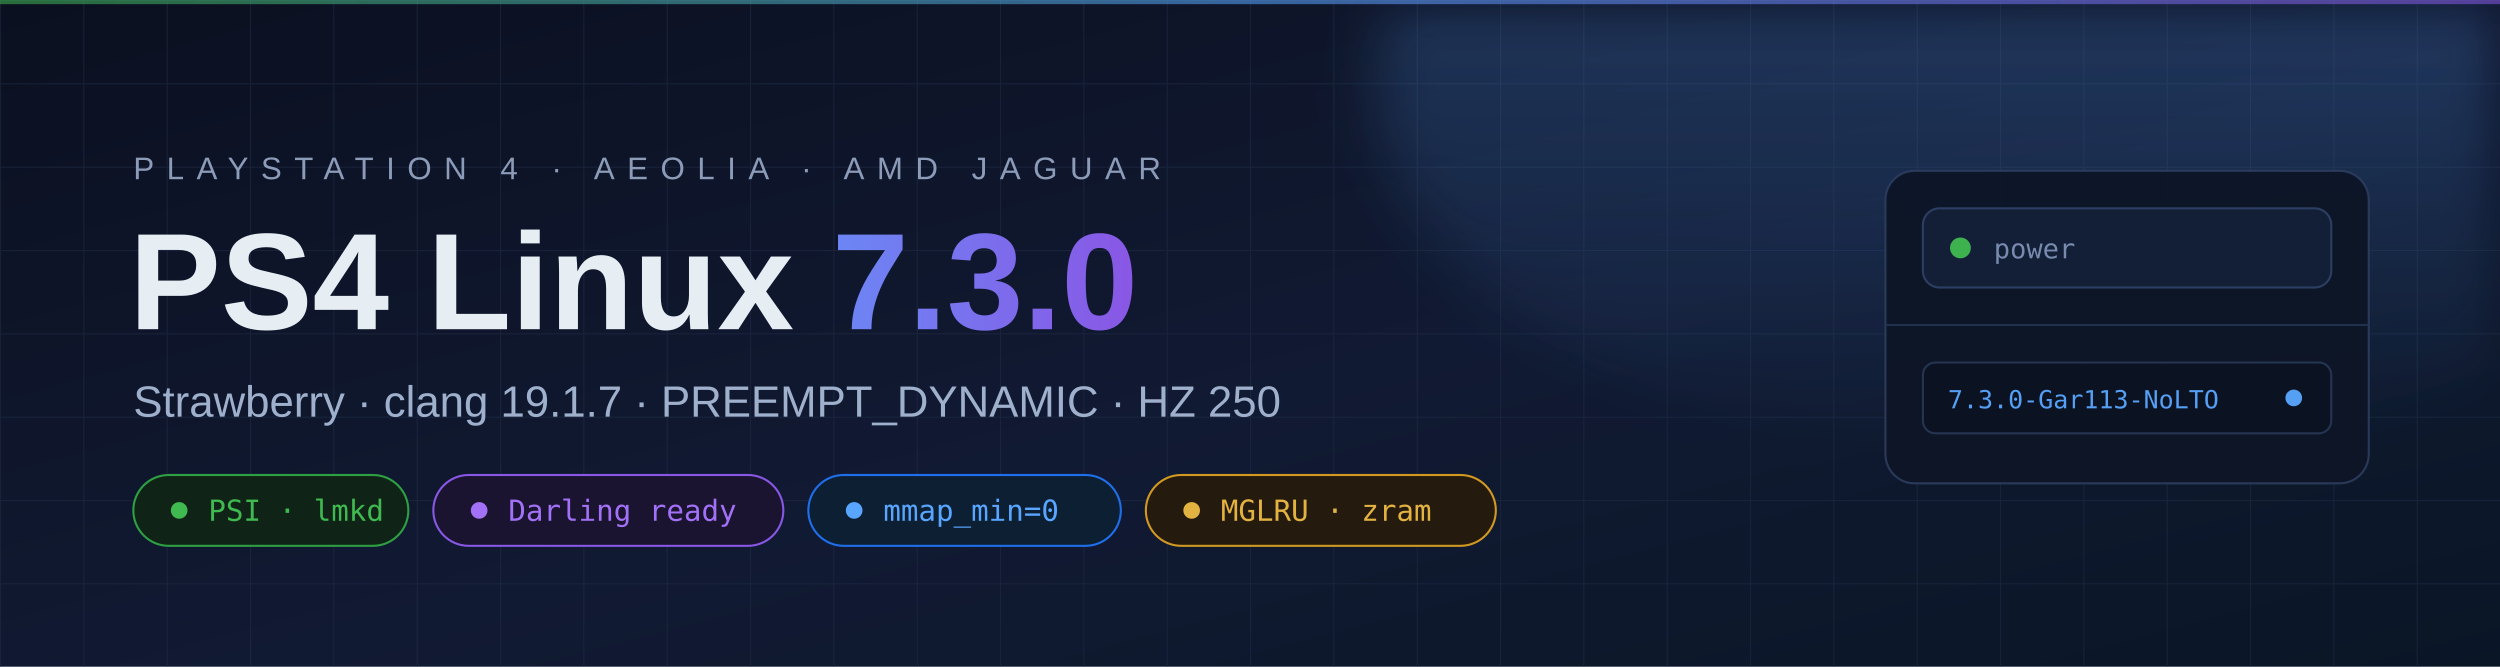
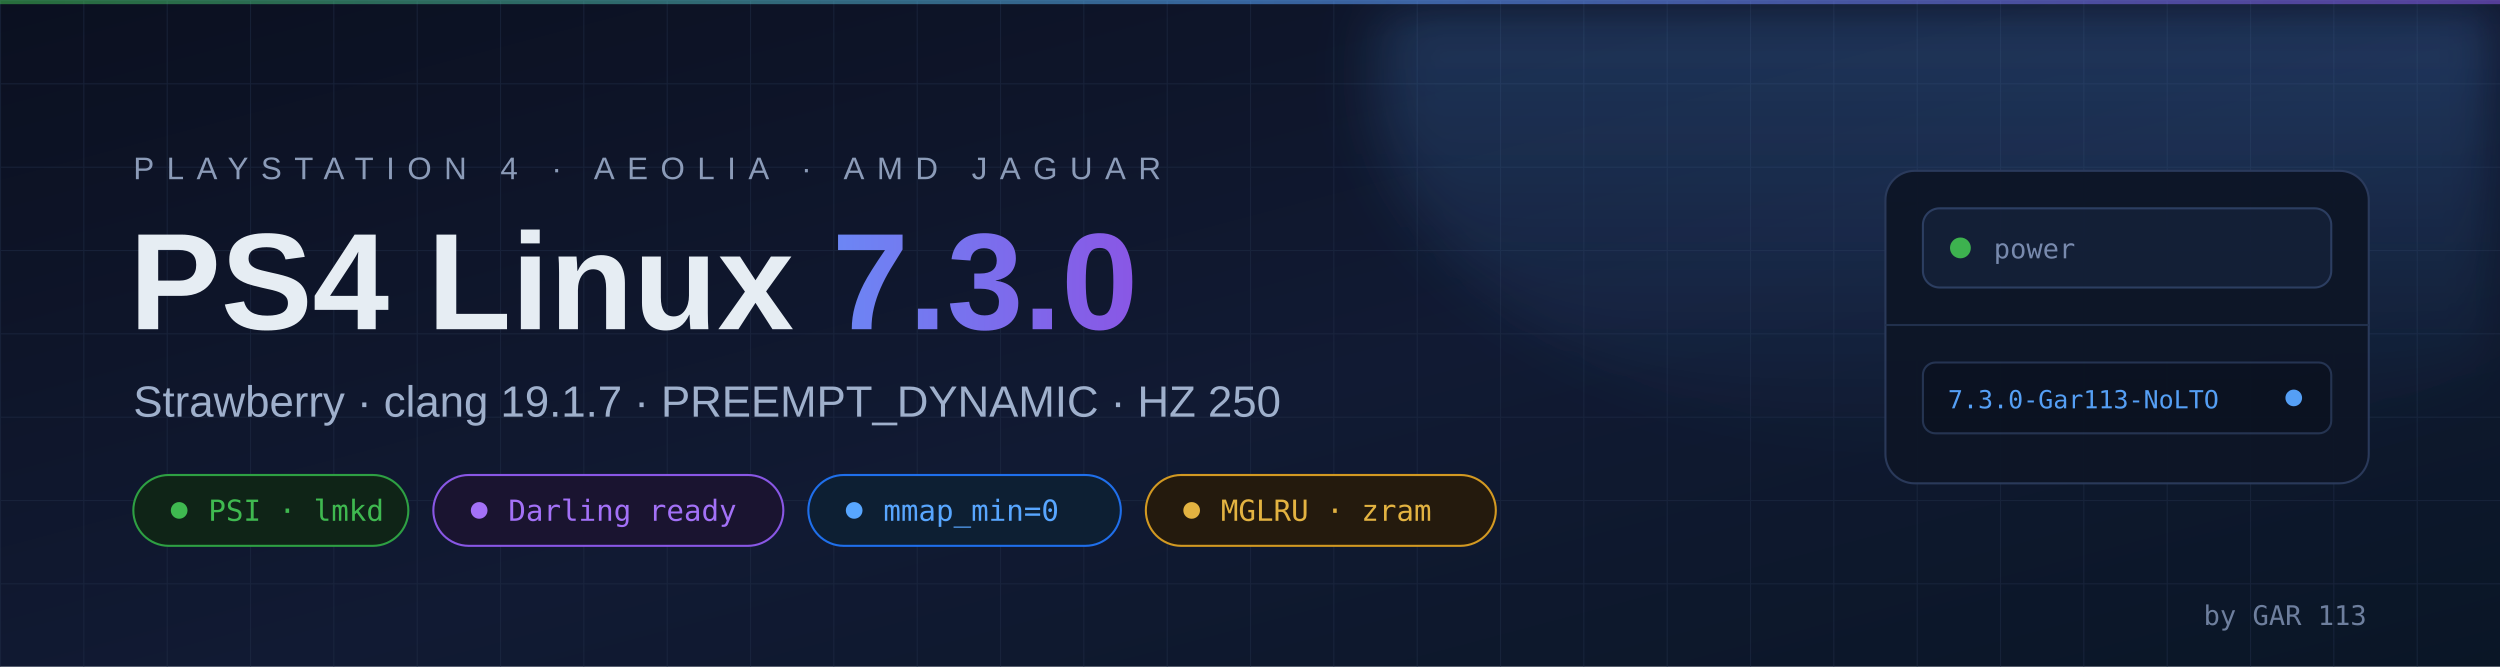
<svg xmlns="http://www.w3.org/2000/svg" width="1200" height="320" viewBox="0 0 1200 320" role="img" aria-label="PS4 Linux 7.3.0 - PSI + Darling">
  <defs>
    <linearGradient id="bg" x1="0" y1="0" x2="1" y2="1">
      <stop offset="0%" stop-color="#0b1020" />
      <stop offset="55%" stop-color="#111a33" />
      <stop offset="100%" stop-color="#0a1626" />
    </linearGradient>
    <linearGradient id="accent" x1="0" y1="0" x2="1" y2="0">
      <stop offset="0%" stop-color="#3fb950" />
      <stop offset="50%" stop-color="#58a6ff" />
      <stop offset="100%" stop-color="#8957e5" />
    </linearGradient>
    <linearGradient id="glow" x1="0" y1="0" x2="0" y2="1">
      <stop offset="0%" stop-color="#58a6ff" stop-opacity="0.35" />
      <stop offset="100%" stop-color="#58a6ff" stop-opacity="0" />
    </linearGradient>
    <pattern id="grid" width="40" height="40" patternUnits="userSpaceOnUse">
      <path d="M40 0H0V40" fill="none" stroke="#1f2b45" stroke-width="1" />
    </pattern>
    <filter id="soft" x="-30%" y="-30%" width="160%" height="160%">
      <feGaussianBlur stdDeviation="14" />
    </filter>
  </defs>
  <rect width="1200" height="320" fill="url(#bg)" />
  <rect width="1200" height="320" fill="url(#grid)" opacity="0.55" />
  <ellipse cx="980" cy="40" rx="320" ry="180" fill="url(#glow)" filter="url(#soft)" />
  <g transform="translate(905 82)" opacity="0.95">
    <rect x="0" y="0" width="232" height="150" rx="14" fill="#0d1526" stroke="#2b3b5c" />
    <path d="M0 74h232" stroke="#22304d" />
    <rect x="18" y="18" width="196" height="38" rx="8" fill="#131e35" stroke="#2d3f63" />
    <circle cx="36" cy="37" r="5" fill="#3fb950">
      <animate attributeName="opacity" values="1;0.25;1" dur="2.4s" repeatCount="indefinite" />
    </circle>
    <text x="52" y="42" font-family="monospace" font-size="13" fill="#7d8fb3">power</text>
    <rect x="18" y="92" width="196" height="34" rx="6" fill="#0a1221" stroke="#263553" />
    <text x="30" y="114" font-family="monospace" font-size="12" fill="#58a6ff">7.3.0-Gar113-NoLTO</text>
    <circle cx="196" cy="109" r="4" fill="#58a6ff">
      <animate attributeName="opacity" values="0.2;1;0.2" dur="1.6s" repeatCount="indefinite" />
    </circle>
  </g>
  <g font-family="'Helvetica Neue',Arial,sans-serif">
    <text x="64" y="86" font-size="15" letter-spacing="6" fill="#8b9bb8">PLAYSTATION 4 · AEOLIA · AMD JAGUAR</text>
    <text x="62" y="158" font-size="66" font-weight="700" fill="#e6edf3">PS4 Linux <tspan fill="url(#accent)">7.3.0</tspan>
    </text>
    <text x="64" y="200" font-size="21" fill="#9fb0cc">Strawberry · clang 19.1.7 · PREEMPT_DYNAMIC · HZ 250</text>
  </g>
  <g font-family="monospace" font-size="14">
    <g>
      <rect x="64" y="228" width="132" height="34" rx="17" fill="#0f2417" stroke="#2ea043" />
      <circle cx="86" cy="245" r="4" fill="#3fb950">
        <animate attributeName="r" values="3;5;3" dur="2s" repeatCount="indefinite" />
      </circle>
      <text x="100" y="250" fill="#3fb950">PSI · lmkd</text>
    </g>
    <g>
      <rect x="208" y="228" width="168" height="34" rx="17" fill="#1a1430" stroke="#8957e5" />
      <circle cx="230" cy="245" r="4" fill="#a371f7">
        <animate attributeName="opacity" values="1;0.2;1" dur="1.8s" repeatCount="indefinite" />
      </circle>
      <text x="244" y="250" fill="#a371f7">Darling ready</text>
    </g>
    <g>
      <rect x="388" y="228" width="150" height="34" rx="17" fill="#0d1f33" stroke="#1f6feb" />
      <circle cx="410" cy="245" r="4" fill="#58a6ff">
        <animate attributeName="opacity" values="0.2;1;0.2" dur="2.2s" repeatCount="indefinite" />
      </circle>
      <text x="424" y="250" fill="#58a6ff">mmap_min=0</text>
    </g>
    <g>
      <rect x="550" y="228" width="168" height="34" rx="17" fill="#241a0d" stroke="#d29922" />
      <circle cx="572" cy="245" r="4" fill="#e3b341" />
      <text x="586" y="250" fill="#e3b341">MGLRU · zram</text>
    </g>
  </g>
  <rect x="0" y="0" width="1200" height="2" fill="url(#accent)" opacity="0.55">
    <animate attributeName="y" values="0;318;0" dur="9s" repeatCount="indefinite" />
  </rect>
+   <text x="1136" y="300" text-anchor="end" font-family="monospace" font-size="13" fill="#6e7f9e">by GAR 113</text>
</svg>
